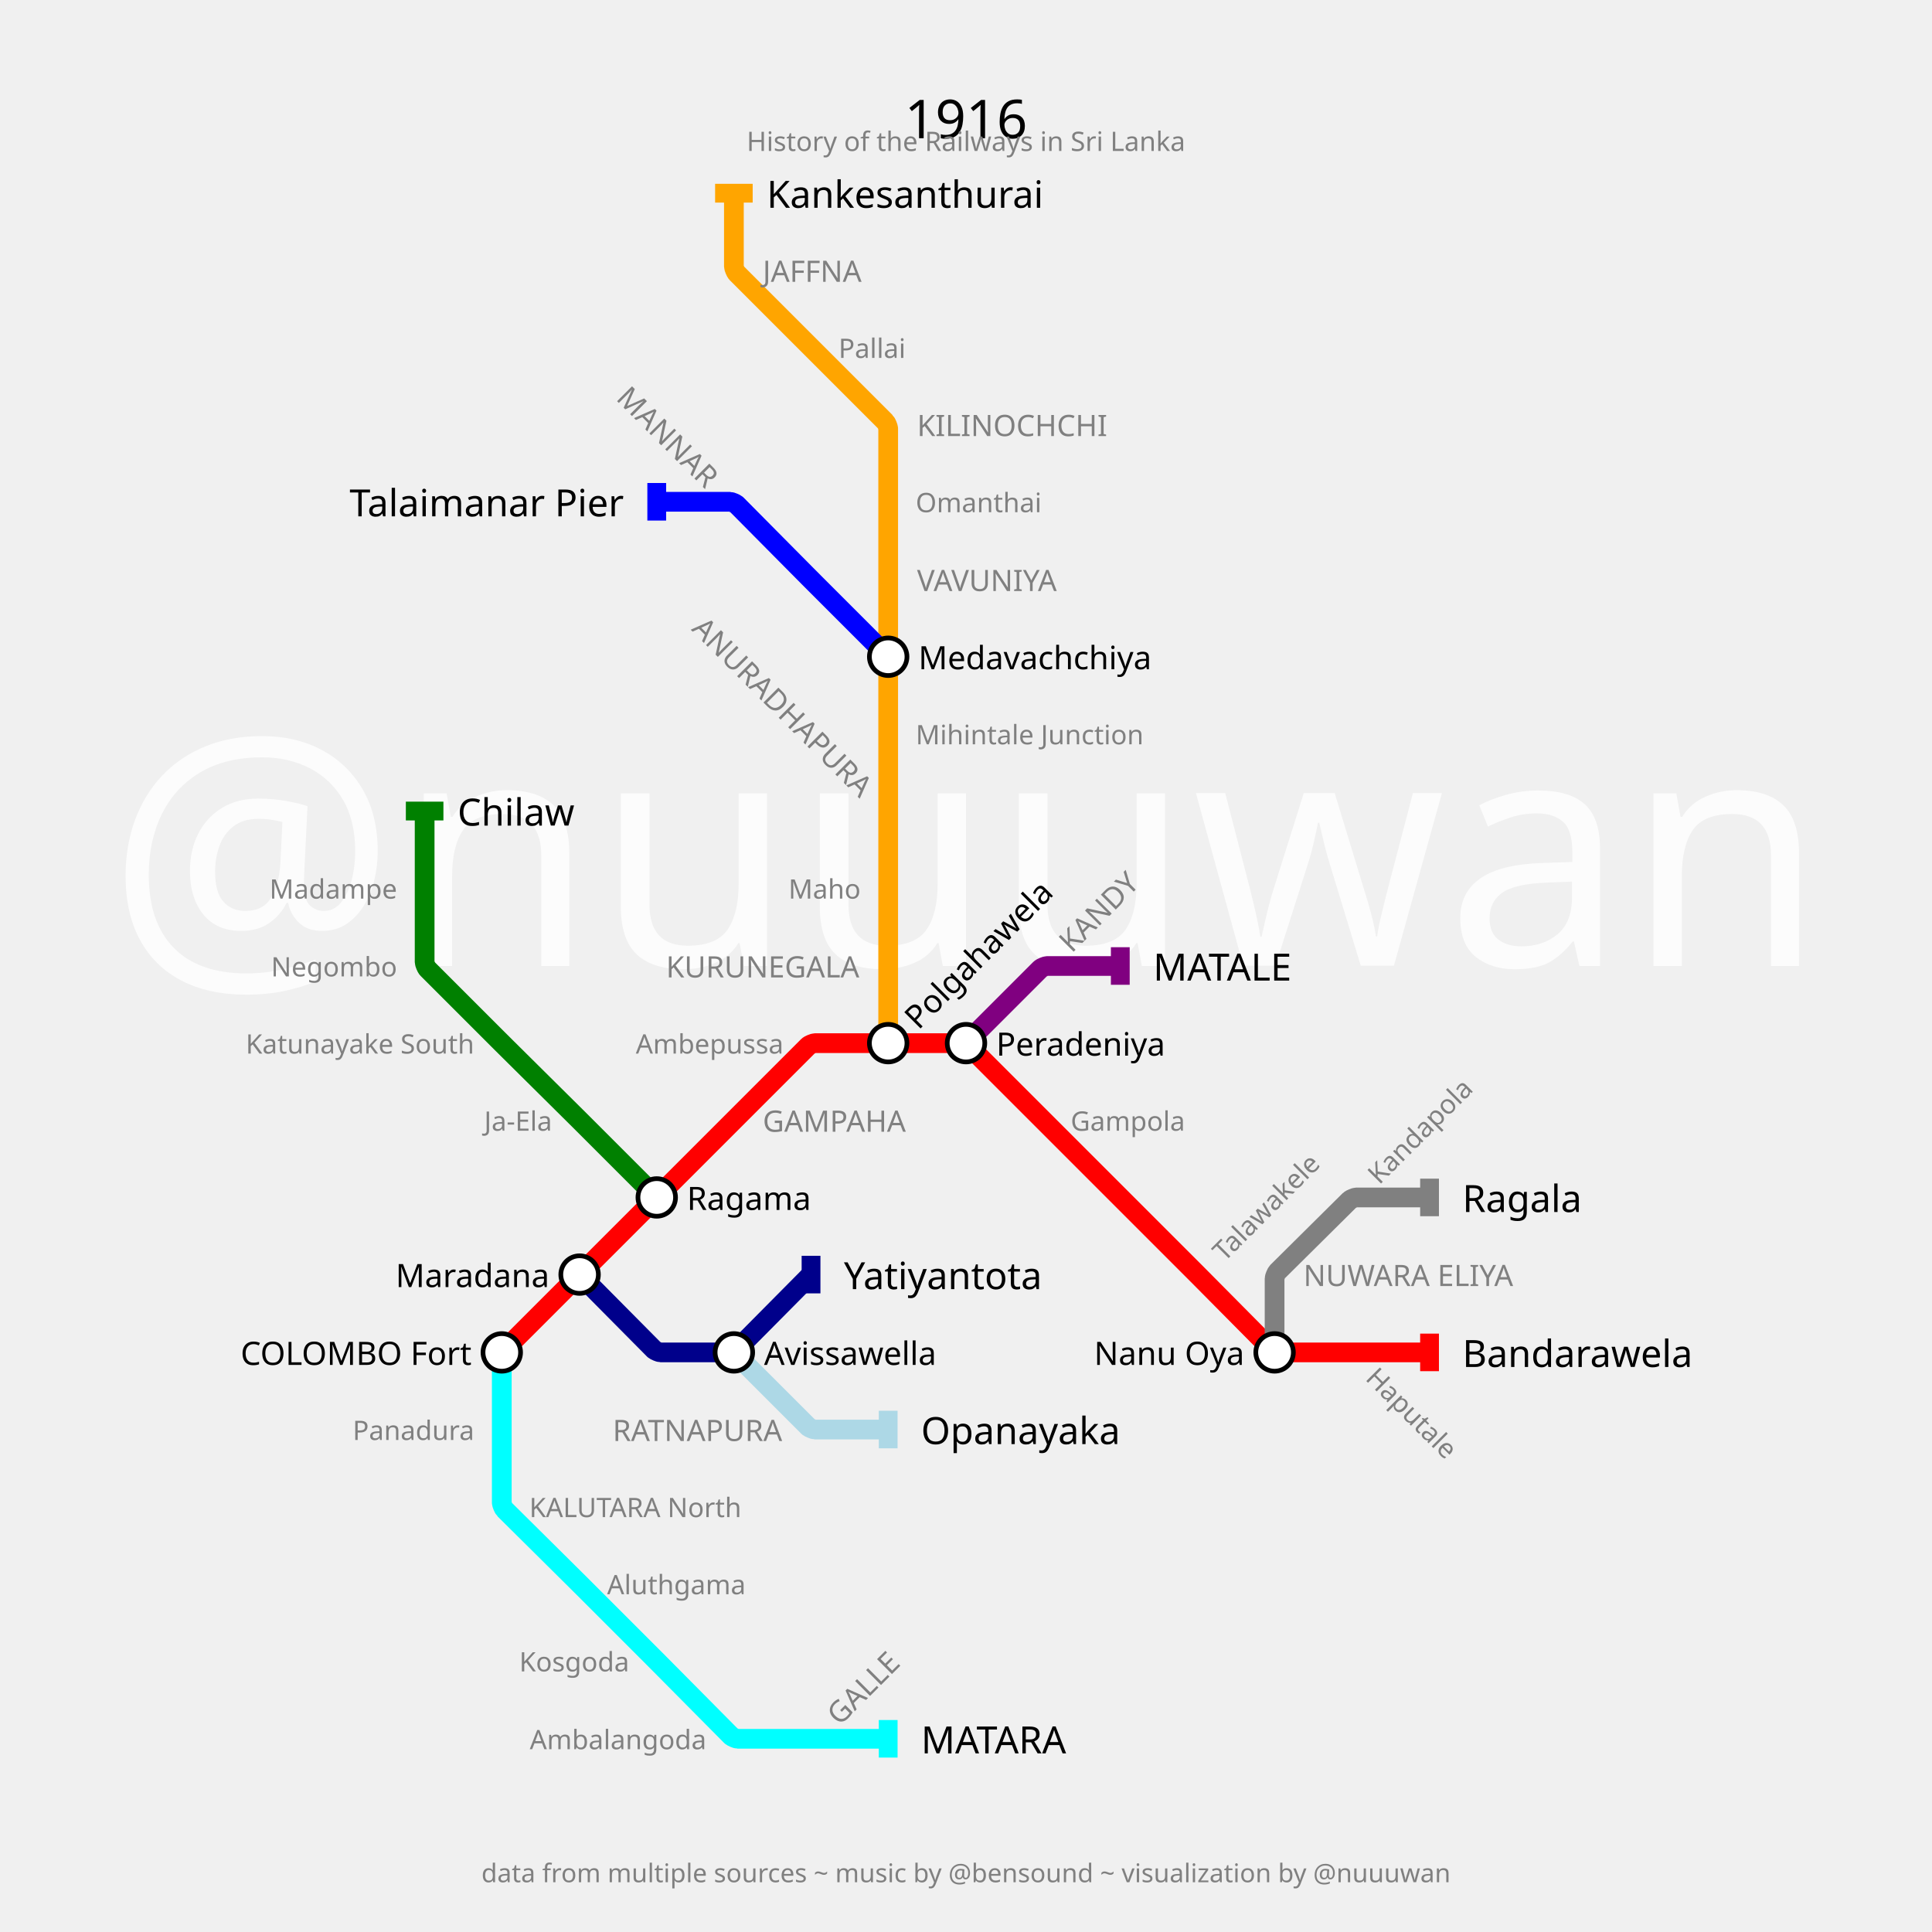
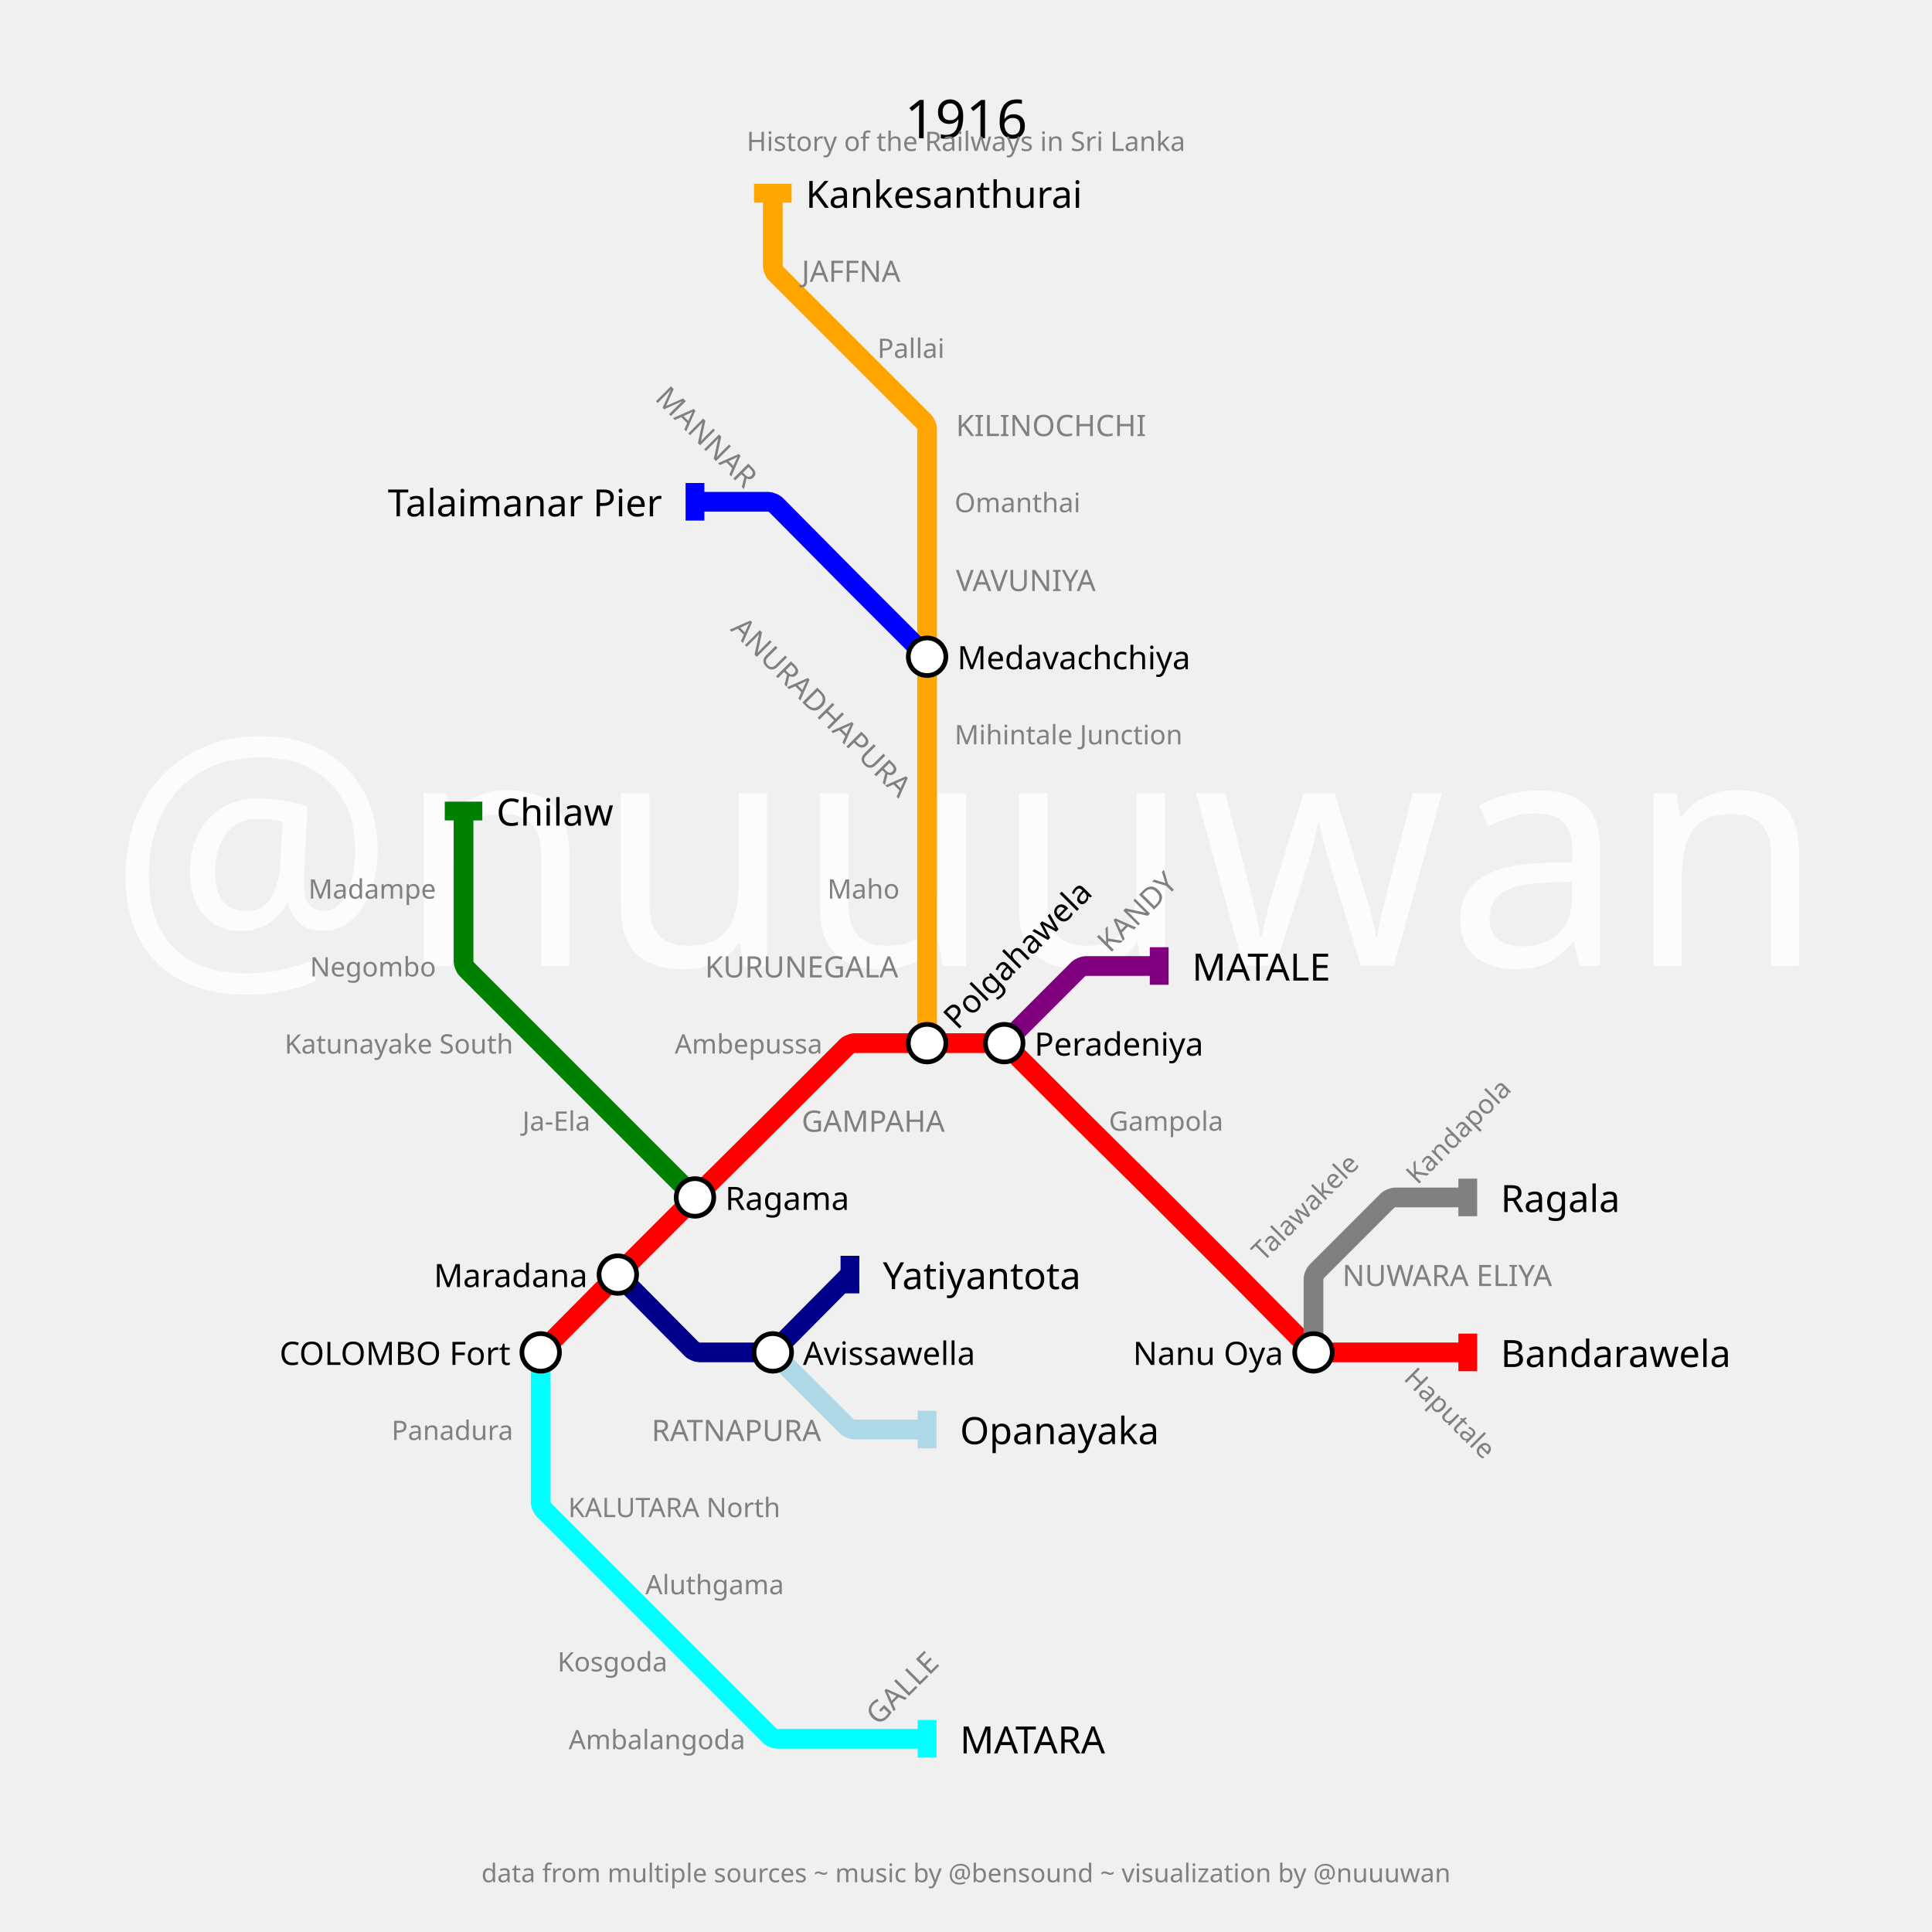
<svg xmlns="http://www.w3.org/2000/svg" width="2880" height="2880" padding="288">
  <text fill="#fcfcfc" stroke="none" font-size="480.0" font-family="p22" x="1440.0" y="1440.0" text-anchor="middle" dominant-baseline="center">@nuuuwan</text>
  <text fill="black" stroke="none" font-size="80" font-family="p22" x="1440.0" y="144.0" text-anchor="middle" dominant-baseline="hanging">1916</text>
  <text fill="gray" stroke="none" font-size="40" font-family="p22" x="1440.0" y="194.0" text-anchor="middle" dominant-baseline="hanging">History of the Railways in Sri Lanka</text>
  <text fill="gray" stroke="none" font-size="38.4" font-family="p22" x="1440.0" y="2776.0" text-anchor="middle" dominant-baseline="text-top">data from multiple sources ~ music by @bensound ~ visualization by @nuuuwan</text>
  <g>
-     <path fill="none" stroke-width="29.4" stroke-opacity="1" d="M 748.0,2016.0 L 864.0,1900.0 L 979.0,1785.0 L 1094.0,1670.0 L 1204.934,1559.066 C 1206.289,1557.711 1212.833,1555.0 1214.75,1555.0 L 1324.0,1555.0 L 1434.2,1555.0 C 1436.133,1555.0 1442.734,1557.734 1444.101,1559.101 L 1555.0,1670.0 L 1670.0,1785.0 L 1779.25,1894.25 C 1781.167,1896.167 1788.817,1903.85 1790.725,1905.775 L 1895.917,2011.881 C 1897.278,2013.254 1903.867,2016.0 1905.8,2016.0 L 2016.0,2016.0 L 2131.0,2016.0" stroke="red" />
-     <rect stroke="none" fill-opacity="1" x="2117" y="1988" width="28" height="56" fill="red" />
+     <path fill="none" stroke-width="29.4" stroke-opacity="1" d="M 806.0,2016.0 L 915.275,1905.775 C 917.183,1903.85 924.833,1896.167 926.75,1894.25 L 1030.537,1790.463 C 1032.358,1788.642 1039.657,1781.374 1041.486,1779.561 L 1146.474,1675.478 C 1148.316,1673.652 1155.668,1666.332 1157.502,1664.498 L 1262.934,1559.066 C 1264.289,1557.711 1270.833,1555.0 1272.75,1555.0 L 1382.0,1555.0 L 1491.25,1555.0 C 1493.167,1555.0 1499.711,1557.711 1501.066,1559.066 L 1606.453,1664.453 C 1608.302,1666.302 1615.714,1673.682 1617.571,1675.523 L 1722.479,1779.526 C 1724.319,1781.351 1731.665,1788.665 1733.498,1790.498 L 1837.525,1894.525 C 1839.35,1896.35 1846.634,1903.666 1848.451,1905.499 L 1953.952,2011.917 C 1955.301,2013.278 1961.833,2016.0 1963.75,2016.0 L 2073.0,2016.0 L 2188.0,2016.0" stroke="red" />
+     <rect stroke="none" fill-opacity="1" x="2174" y="1988" width="28" height="56" fill="red" />
  </g>
  <g>
-     <path fill="none" stroke-width="29.4" stroke-opacity="1" d="M 1440.0,1555.0 L 1550.934,1444.066 C 1552.289,1442.711 1558.833,1440.0 1560.75,1440.0 L 1670.0,1440.0" stroke="purple" />
-     <rect stroke="none" fill-opacity="1" x="1656" y="1412" width="28" height="56" fill="purple" />
+     <path fill="none" stroke-width="29.4" stroke-opacity="1" d="M 1497.0,1555.0 L 1607.899,1444.101 C 1609.266,1442.734 1615.867,1440.0 1617.8,1440.0 L 1728.0,1440.0" stroke="purple" />
+     <rect stroke="none" fill-opacity="1" x="1714" y="1412" width="28" height="56" fill="purple" />
  </g>
  <g>
-     <path fill="none" stroke-width="29.4" stroke-opacity="1" d="M 748.0,2016.0 L 748.0,2131.0 L 748.0,2240.25 C 748.0,2242.167 750.722,2248.699 752.083,2250.048 L 858.404,2355.452 C 860.269,2357.302 867.715,2364.715 869.572,2366.572 L 973.529,2470.529 C 975.352,2472.352 982.632,2479.663 984.448,2481.495 L 1089.952,2587.917 C 1091.301,2589.278 1097.833,2592.0 1099.75,2592.0 L 1209.0,2592.0 L 1324.0,2592.0" stroke="cyan" />
-     <rect stroke="none" fill-opacity="1" x="1310" y="2564" width="28" height="56" fill="cyan" />
+     <path fill="none" stroke-width="29.4" stroke-opacity="1" d="M 806.0,2016.0 L 806.0,2131.0 L 806.0,2240.25 C 806.0,2242.167 808.711,2248.711 810.066,2250.066 L 921.0,2361.0 L 1036.0,2476.0 L 1147.934,2587.934 C 1149.289,2589.289 1155.833,2592.0 1157.75,2592.0 L 1267.0,2592.0 L 1382.0,2592.0" stroke="cyan" />
+     <rect stroke="none" fill-opacity="1" x="1368" y="2564" width="28" height="56" fill="cyan" />
  </g>
  <g>
-     <path fill="none" stroke-width="29.4" stroke-opacity="1" d="M 1324.0,1555.0 L 1324.0,1440.0 L 1324.0,1324.0 L 1324.0,1209.0 L 1324.0,1094.0 L 1324.0,979.0 L 1324.0,864.0 L 1324.0,748.0 L 1324.0,638.75 C 1324.0,636.833 1321.289,630.289 1319.934,628.934 L 1209.0,518.0 L 1098.066,407.066 C 1096.711,405.711 1094.0,399.167 1094.0,397.25 L 1094.0,288.0" stroke="orange" />
-     <rect stroke="none" fill-opacity="1" x="1066" y="274" width="56" height="28" fill="orange" />
+     <path fill="none" stroke-width="29.4" stroke-opacity="1" d="M 1382.0,1555.0 L 1382.0,1440.0 L 1382.0,1324.0 L 1382.0,1209.0 L 1382.0,1094.0 L 1382.0,979.0 L 1382.0,864.0 L 1382.0,748.0 L 1382.0,638.75 C 1382.0,636.833 1379.289,630.289 1377.934,628.934 L 1267.0,518.0 L 1156.066,407.066 C 1154.711,405.711 1152.0,399.167 1152.0,397.25 L 1152.0,288.0" stroke="orange" />
+     <rect stroke="none" fill-opacity="1" x="1124" y="274" width="56" height="28" fill="orange" />
  </g>
  <g>
-     <path fill="none" stroke-width="29.4" stroke-opacity="1" d="M 864.0,1900.0 L 974.952,2011.917 C 976.301,2013.278 982.833,2016.0 984.75,2016.0 L 1088.537,2016.0 C 1090.358,2016.0 1096.564,2013.414 1097.846,2012.121 L 1209.0,1900.0" stroke="darkblue" />
-     <rect stroke="none" fill-opacity="1" x="1195" y="1872" width="28" height="56" fill="darkblue" />
+     <path fill="none" stroke-width="29.4" stroke-opacity="1" d="M 921.0,1900.0 L 1031.917,2011.881 C 1033.278,2013.254 1039.867,2016.0 1041.8,2016.0 L 1146.49,2016.0 C 1148.327,2016.0 1154.586,2013.391 1155.879,2012.087 L 1267.0,1900.0" stroke="darkblue" />
+     <rect stroke="none" fill-opacity="1" x="1253" y="1872" width="28" height="56" fill="darkblue" />
  </g>
  <g>
-     <path fill="none" stroke-width="29.4" stroke-opacity="1" d="M 1900.0,2016.0 L 1900.0,1905.8 C 1900.0,1903.867 1902.746,1897.278 1904.119,1895.917 L 2011.917,1789.048 C 2013.278,1787.699 2019.833,1785.0 2021.75,1785.0 L 2131.0,1785.0" stroke="gray" />
-     <rect stroke="none" fill-opacity="1" x="2117" y="1757" width="28" height="56" fill="gray" />
+     <path fill="none" stroke-width="29.4" stroke-opacity="1" d="M 1958.0,2016.0 L 1958.0,1905.8 C 1958.0,1903.867 1960.734,1897.266 1962.101,1895.899 L 2068.934,1789.066 C 2070.289,1787.711 2076.833,1785.0 2078.75,1785.0 L 2188.0,1785.0" stroke="gray" />
+     <rect stroke="none" fill-opacity="1" x="2174" y="1757" width="28" height="56" fill="gray" />
  </g>
  <g>
-     <path fill="none" stroke-width="29.4" stroke-opacity="1" d="M 979.0,1785.0 L 869.75,1675.75 C 867.833,1673.833 860.15,1666.183 858.225,1664.275 L 753.511,1560.464 C 751.674,1558.642 744.342,1551.342 742.512,1549.512 L 637.101,1444.101 C 635.734,1442.734 633.0,1436.133 633.0,1434.2 L 633.0,1324.0 L 633.0,1209.0" stroke="green" />
-     <rect stroke="none" fill-opacity="1" x="605" y="1195" width="56" height="28" fill="green" />
+     <path fill="none" stroke-width="29.4" stroke-opacity="1" d="M 1036.0,1785.0 L 921.0,1670.0 L 806.0,1555.0 L 695.101,1444.101 C 693.734,1442.734 691.0,1436.133 691.0,1434.2 L 691.0,1324.0 L 691.0,1209.0" stroke="green" />
+     <rect stroke="none" fill-opacity="1" x="663" y="1195" width="56" height="28" fill="green" />
  </g>
  <g>
-     <path fill="none" stroke-width="29.4" stroke-opacity="1" d="M 1094.0,2016.0 L 1204.934,2126.934 C 1206.289,2128.289 1212.833,2131.0 1214.75,2131.0 L 1324.0,2131.0" stroke="lightblue" />
-     <rect stroke="none" fill-opacity="1" x="1310" y="2103" width="28" height="56" fill="lightblue" />
+     <path fill="none" stroke-width="29.4" stroke-opacity="1" d="M 1152.0,2016.0 L 1262.934,2126.934 C 1264.289,2128.289 1270.833,2131.0 1272.75,2131.0 L 1382.0,2131.0" stroke="lightblue" />
+     <rect stroke="none" fill-opacity="1" x="1368" y="2103" width="28" height="56" fill="lightblue" />
  </g>
  <g>
-     <path fill="none" stroke-width="29.4" stroke-opacity="1" d="M 1324.0,979.0 L 1214.75,869.75 C 1212.833,867.833 1205.183,860.15 1203.275,858.225 L 1098.048,752.083 C 1096.699,750.722 1090.167,748.0 1088.25,748.0 L 979.0,748.0" stroke="blue" />
-     <rect stroke="none" fill-opacity="1" x="965" y="720" width="28" height="56" fill="blue" />
+     <path fill="none" stroke-width="29.4" stroke-opacity="1" d="M 1382.0,979.0 L 1272.75,869.75 C 1270.833,867.833 1263.183,860.15 1261.275,858.225 L 1156.083,752.119 C 1154.722,750.746 1148.133,748.0 1146.2,748.0 L 1036.0,748.0" stroke="blue" />
+     <rect stroke="none" fill-opacity="1" x="1022" y="720" width="28" height="56" fill="blue" />
  </g>
  <g>
-     <text fill="black" stroke="none" font-size="56.0" font-family="p22" font-weight="100" text-anchor="start" dominant-baseline="central" x="2180.0" y="2016" transform="translate(2131,2016) rotate(0) translate(-2131,-2016)">Bandarawela</text>
+     <text fill="black" stroke="none" font-size="56.0" font-family="p22" font-weight="100" text-anchor="start" dominant-baseline="central" x="2237.0" y="2016" transform="translate(2188,2016) rotate(0) translate(-2188,-2016)">Bandarawela</text>
  </g>
  <g>
-     <text fill="black" stroke="none" font-size="56.0" font-family="p22" font-weight="100" text-anchor="start" dominant-baseline="central" x="1719.0" y="1440" transform="translate(1670,1440) rotate(0) translate(-1670,-1440)">MATALE</text>
+     <text fill="black" stroke="none" font-size="56.0" font-family="p22" font-weight="100" text-anchor="start" dominant-baseline="central" x="1777.0" y="1440" transform="translate(1728,1440) rotate(0) translate(-1728,-1440)">MATALE</text>
  </g>
  <g>
-     <text fill="black" stroke="none" font-size="56.0" font-family="p22" font-weight="100" text-anchor="start" dominant-baseline="central" x="1373.0" y="2592" transform="translate(1324,2592) rotate(0) translate(-1324,-2592)">MATARA</text>
+     <text fill="black" stroke="none" font-size="56.0" font-family="p22" font-weight="100" text-anchor="start" dominant-baseline="central" x="1431.0" y="2592" transform="translate(1382,2592) rotate(0) translate(-1382,-2592)">MATARA</text>
  </g>
  <g>
-     <text fill="black" stroke="none" font-size="56.0" font-family="p22" font-weight="100" text-anchor="start" dominant-baseline="central" x="1143.0" y="288" transform="translate(1094,288) rotate(0) translate(-1094,-288)">Kankesanthurai</text>
+     <text fill="black" stroke="none" font-size="56.0" font-family="p22" font-weight="100" text-anchor="start" dominant-baseline="central" x="1201.0" y="288" transform="translate(1152,288) rotate(0) translate(-1152,-288)">Kankesanthurai</text>
  </g>
  <g>
-     <text fill="black" stroke="none" font-size="56.0" font-family="p22" font-weight="100" text-anchor="start" dominant-baseline="central" x="1258.0" y="1900" transform="translate(1209,1900) rotate(0) translate(-1209,-1900)">Yatiyantota</text>
+     <text fill="black" stroke="none" font-size="56.0" font-family="p22" font-weight="100" text-anchor="start" dominant-baseline="central" x="1316.0" y="1900" transform="translate(1267,1900) rotate(0) translate(-1267,-1900)">Yatiyantota</text>
  </g>
  <g>
-     <text fill="black" stroke="none" font-size="56.0" font-family="p22" font-weight="100" text-anchor="start" dominant-baseline="central" x="2180.0" y="1785" transform="translate(2131,1785) rotate(0) translate(-2131,-1785)">Ragala</text>
+     <text fill="black" stroke="none" font-size="56.0" font-family="p22" font-weight="100" text-anchor="start" dominant-baseline="central" x="2237.0" y="1785" transform="translate(2188,1785) rotate(0) translate(-2188,-1785)">Ragala</text>
  </g>
  <g>
-     <text fill="black" stroke="none" font-size="56.0" font-family="p22" font-weight="100" text-anchor="start" dominant-baseline="central" x="682.0" y="1209" transform="translate(633,1209) rotate(0) translate(-633,-1209)">Chilaw</text>
+     <text fill="black" stroke="none" font-size="56.0" font-family="p22" font-weight="100" text-anchor="start" dominant-baseline="central" x="740.0" y="1209" transform="translate(691,1209) rotate(0) translate(-691,-1209)">Chilaw</text>
  </g>
  <g>
-     <text fill="black" stroke="none" font-size="56.0" font-family="p22" font-weight="100" text-anchor="start" dominant-baseline="central" x="1373.0" y="2131" transform="translate(1324,2131) rotate(0) translate(-1324,-2131)">Opanayaka</text>
+     <text fill="black" stroke="none" font-size="56.0" font-family="p22" font-weight="100" text-anchor="start" dominant-baseline="central" x="1431.0" y="2131" transform="translate(1382,2131) rotate(0) translate(-1382,-2131)">Opanayaka</text>
  </g>
  <g>
-     <text fill="black" stroke="none" font-size="56.0" font-family="p22" font-weight="100" text-anchor="end" dominant-baseline="central" x="930.0" y="748" transform="translate(979,748) rotate(0) translate(-979,-748)">Talaimanar Pier</text>
+     <text fill="black" stroke="none" font-size="56.0" font-family="p22" font-weight="100" text-anchor="end" dominant-baseline="central" x="987.0" y="748" transform="translate(1036,748) rotate(0) translate(-1036,-748)">Talaimanar Pier</text>
  </g>
  <g>
-     <circle r="28" fill="white" stroke="black" stroke-width="7.0" cx="748" cy="2016" />
-     <text fill="black" stroke="none" font-size="48.0" font-family="p22" font-weight="100" text-anchor="end" dominant-baseline="central" x="703.0" y="2016" transform="translate(748,2016) rotate(0) translate(-748,-2016)">COLOMBO Fort</text>
+     <circle r="28" fill="white" stroke="black" stroke-width="7.0" cx="806" cy="2016" />
+     <text fill="black" stroke="none" font-size="48.0" font-family="p22" font-weight="100" text-anchor="end" dominant-baseline="central" x="761.0" y="2016" transform="translate(806,2016) rotate(0) translate(-806,-2016)">COLOMBO Fort</text>
  </g>
  <g>
-     <circle r="28" fill="white" stroke="black" stroke-width="7.0" cx="864" cy="1900" />
-     <text fill="black" stroke="none" font-size="48.0" font-family="p22" font-weight="100" text-anchor="end" dominant-baseline="central" x="819.0" y="1900" transform="translate(864,1900) rotate(0) translate(-864,-1900)">Maradana</text>
+     <circle r="28" fill="white" stroke="black" stroke-width="7.0" cx="921" cy="1900" />
+     <text fill="black" stroke="none" font-size="48.0" font-family="p22" font-weight="100" text-anchor="end" dominant-baseline="central" x="876.0" y="1900" transform="translate(921,1900) rotate(0) translate(-921,-1900)">Maradana</text>
  </g>
  <g>
-     <circle r="28" fill="white" stroke="black" stroke-width="7.0" cx="979" cy="1785" />
-     <text fill="black" stroke="none" font-size="48.0" font-family="p22" font-weight="100" text-anchor="start" dominant-baseline="central" x="1024.0" y="1785" transform="translate(979,1785) rotate(0) translate(-979,-1785)">Ragama</text>
+     <circle r="28" fill="white" stroke="black" stroke-width="7.0" cx="1036" cy="1785" />
+     <text fill="black" stroke="none" font-size="48.0" font-family="p22" font-weight="100" text-anchor="start" dominant-baseline="central" x="1081.0" y="1785" transform="translate(1036,1785) rotate(0) translate(-1036,-1785)">Ragama</text>
  </g>
  <g>
-     <circle r="28" fill="white" stroke="black" stroke-width="7.0" cx="1324" cy="1555" />
-     <text fill="black" stroke="none" font-size="48.0" font-family="p22" font-weight="100" text-anchor="start" dominant-baseline="central" x="1369.0" y="1555" transform="translate(1324,1555) rotate(-45) translate(-1324,-1555)">Polgahawela</text>
+     <circle r="28" fill="white" stroke="black" stroke-width="7.0" cx="1382" cy="1555" />
+     <text fill="black" stroke="none" font-size="48.0" font-family="p22" font-weight="100" text-anchor="start" dominant-baseline="central" x="1427.0" y="1555" transform="translate(1382,1555) rotate(-45) translate(-1382,-1555)">Polgahawela</text>
  </g>
  <g>
-     <circle r="28" fill="white" stroke="black" stroke-width="7.0" cx="1440" cy="1555" />
-     <text fill="black" stroke="none" font-size="48.0" font-family="p22" font-weight="100" text-anchor="start" dominant-baseline="central" x="1485.0" y="1555" transform="translate(1440,1555) rotate(0) translate(-1440,-1555)">Peradeniya</text>
+     <circle r="28" fill="white" stroke="black" stroke-width="7.0" cx="1497" cy="1555" />
+     <text fill="black" stroke="none" font-size="48.0" font-family="p22" font-weight="100" text-anchor="start" dominant-baseline="central" x="1542.0" y="1555" transform="translate(1497,1555) rotate(0) translate(-1497,-1555)">Peradeniya</text>
  </g>
  <g>
-     <circle r="28" fill="white" stroke="black" stroke-width="7.0" cx="1900" cy="2016" />
-     <text fill="black" stroke="none" font-size="48.0" font-family="p22" font-weight="100" text-anchor="end" dominant-baseline="central" x="1855.0" y="2016" transform="translate(1900,2016) rotate(0) translate(-1900,-2016)">Nanu Oya</text>
+     <circle r="28" fill="white" stroke="black" stroke-width="7.0" cx="1958" cy="2016" />
+     <text fill="black" stroke="none" font-size="48.0" font-family="p22" font-weight="100" text-anchor="end" dominant-baseline="central" x="1913.0" y="2016" transform="translate(1958,2016) rotate(0) translate(-1958,-2016)">Nanu Oya</text>
  </g>
  <g>
-     <circle r="28" fill="white" stroke="black" stroke-width="7.0" cx="1324" cy="979" />
-     <text fill="black" stroke="none" font-size="48.0" font-family="p22" font-weight="100" text-anchor="start" dominant-baseline="central" x="1369.0" y="979" transform="translate(1324,979) rotate(0) translate(-1324,-979)">Medavachchiya</text>
+     <circle r="28" fill="white" stroke="black" stroke-width="7.0" cx="1382" cy="979" />
+     <text fill="black" stroke="none" font-size="48.0" font-family="p22" font-weight="100" text-anchor="start" dominant-baseline="central" x="1427.0" y="979" transform="translate(1382,979) rotate(0) translate(-1382,-979)">Medavachchiya</text>
  </g>
  <g>
-     <circle r="28" fill="white" stroke="black" stroke-width="7.0" cx="1094" cy="2016" />
-     <text fill="black" stroke="none" font-size="48.0" font-family="p22" font-weight="100" text-anchor="start" dominant-baseline="central" x="1139.0" y="2016" transform="translate(1094,2016) rotate(0) translate(-1094,-2016)">Avissawella</text>
+     <circle r="28" fill="white" stroke="black" stroke-width="7.0" cx="1152" cy="2016" />
+     <text fill="black" stroke="none" font-size="48.0" font-family="p22" font-weight="100" text-anchor="start" dominant-baseline="central" x="1197.0" y="2016" transform="translate(1152,2016) rotate(0) translate(-1152,-2016)">Avissawella</text>
  </g>
  <g>
-     <text fill="gray" stroke="none" font-size="44.0" font-family="p22" font-weight="100" text-anchor="start" dominant-baseline="central" x="1137.0" y="1670" transform="translate(1094,1670) rotate(0) translate(-1094,-1670)">GAMPAHA</text>
+     <text fill="gray" stroke="none" font-size="44.0" font-family="p22" font-weight="100" text-anchor="start" dominant-baseline="central" x="1195.0" y="1670" transform="translate(1152,1670) rotate(0) translate(-1152,-1670)">GAMPAHA</text>
  </g>
  <g>
-     <text fill="gray" stroke="none" font-size="44.0" font-family="p22" font-weight="100" text-anchor="start" dominant-baseline="central" x="1598.0" y="1440" transform="translate(1555,1440) rotate(-45) translate(-1555,-1440)">KANDY</text>
+     <text fill="gray" stroke="none" font-size="44.0" font-family="p22" font-weight="100" text-anchor="start" dominant-baseline="central" x="1655.0" y="1440" transform="translate(1612,1440) rotate(-45) translate(-1612,-1440)">KANDY</text>
  </g>
  <g>
-     <text fill="gray" stroke="none" font-size="44.0" font-family="p22" font-weight="100" text-anchor="start" dominant-baseline="central" x="1252.0" y="2592" transform="translate(1209,2592) rotate(-45) translate(-1209,-2592)">GALLE</text>
+     <text fill="gray" stroke="none" font-size="44.0" font-family="p22" font-weight="100" text-anchor="start" dominant-baseline="central" x="1310.0" y="2592" transform="translate(1267,2592) rotate(-45) translate(-1267,-2592)">GALLE</text>
  </g>
  <g>
-     <text fill="gray" stroke="none" font-size="44.0" font-family="p22" font-weight="100" text-anchor="end" dominant-baseline="central" x="1281.0" y="1440" transform="translate(1324,1440) rotate(0) translate(-1324,-1440)">KURUNEGALA</text>
+     <text fill="gray" stroke="none" font-size="44.0" font-family="p22" font-weight="100" text-anchor="end" dominant-baseline="central" x="1339.0" y="1440" transform="translate(1382,1440) rotate(0) translate(-1382,-1440)">KURUNEGALA</text>
  </g>
  <g>
-     <text fill="gray" stroke="none" font-size="44.0" font-family="p22" font-weight="100" text-anchor="end" dominant-baseline="central" x="1281.0" y="1209" transform="translate(1324,1209) rotate(45) translate(-1324,-1209)">ANURADHAPURA</text>
+     <text fill="gray" stroke="none" font-size="44.0" font-family="p22" font-weight="100" text-anchor="end" dominant-baseline="central" x="1339.0" y="1209" transform="translate(1382,1209) rotate(45) translate(-1382,-1209)">ANURADHAPURA</text>
  </g>
  <g>
-     <text fill="gray" stroke="none" font-size="44.0" font-family="p22" font-weight="100" text-anchor="start" dominant-baseline="central" x="1367.0" y="864" transform="translate(1324,864) rotate(0) translate(-1324,-864)">VAVUNIYA</text>
+     <text fill="gray" stroke="none" font-size="44.0" font-family="p22" font-weight="100" text-anchor="start" dominant-baseline="central" x="1425.0" y="864" transform="translate(1382,864) rotate(0) translate(-1382,-864)">VAVUNIYA</text>
  </g>
  <g>
-     <text fill="gray" stroke="none" font-size="44.0" font-family="p22" font-weight="100" text-anchor="start" dominant-baseline="central" x="1367.0" y="633" transform="translate(1324,633) rotate(0) translate(-1324,-633)">KILINOCHCHI</text>
+     <text fill="gray" stroke="none" font-size="44.0" font-family="p22" font-weight="100" text-anchor="start" dominant-baseline="central" x="1425.0" y="633" transform="translate(1382,633) rotate(0) translate(-1382,-633)">KILINOCHCHI</text>
  </g>
  <g>
-     <text fill="gray" stroke="none" font-size="44.0" font-family="p22" font-weight="100" text-anchor="start" dominant-baseline="central" x="1137.0" y="403" transform="translate(1094,403) rotate(0) translate(-1094,-403)">JAFFNA</text>
+     <text fill="gray" stroke="none" font-size="44.0" font-family="p22" font-weight="100" text-anchor="start" dominant-baseline="central" x="1195.0" y="403" transform="translate(1152,403) rotate(0) translate(-1152,-403)">JAFFNA</text>
  </g>
  <g>
-     <text fill="gray" stroke="none" font-size="44.0" font-family="p22" font-weight="100" text-anchor="start" dominant-baseline="central" x="1943.0" y="1900" transform="translate(1900,1900) rotate(0) translate(-1900,-1900)">NUWARA ELIYA</text>
+     <text fill="gray" stroke="none" font-size="44.0" font-family="p22" font-weight="100" text-anchor="start" dominant-baseline="central" x="2001.0" y="1900" transform="translate(1958,1900) rotate(0) translate(-1958,-1900)">NUWARA ELIYA</text>
  </g>
  <g>
-     <text fill="gray" stroke="none" font-size="44.0" font-family="p22" font-weight="100" text-anchor="end" dominant-baseline="central" x="1166.0" y="2131" transform="translate(1209,2131) rotate(0) translate(-1209,-2131)">RATNAPURA</text>
+     <text fill="gray" stroke="none" font-size="44.0" font-family="p22" font-weight="100" text-anchor="end" dominant-baseline="central" x="1224.0" y="2131" transform="translate(1267,2131) rotate(0) translate(-1267,-2131)">RATNAPURA</text>
  </g>
  <g>
-     <text fill="gray" stroke="none" font-size="44.0" font-family="p22" font-weight="100" text-anchor="end" dominant-baseline="central" x="1051.0" y="748" transform="translate(1094,748) rotate(45) translate(-1094,-748)">MANNAR</text>
+     <text fill="gray" stroke="none" font-size="44.0" font-family="p22" font-weight="100" text-anchor="end" dominant-baseline="central" x="1109.0" y="748" transform="translate(1152,748) rotate(45) translate(-1152,-748)">MANNAR</text>
  </g>
  <g>
-     <text fill="gray" stroke="none" font-size="40" font-family="p22" font-weight="100" text-anchor="end" dominant-baseline="central" x="1168.0" y="1555" transform="translate(1209,1555) rotate(0) translate(-1209,-1555)">Ambepussa</text>
+     <text fill="gray" stroke="none" font-size="40" font-family="p22" font-weight="100" text-anchor="end" dominant-baseline="central" x="1226.0" y="1555" transform="translate(1267,1555) rotate(0) translate(-1267,-1555)">Ambepussa</text>
  </g>
  <g>
-     <text fill="gray" stroke="none" font-size="40" font-family="p22" font-weight="100" text-anchor="start" dominant-baseline="central" x="1596.0" y="1670" transform="translate(1555,1670) rotate(0) translate(-1555,-1670)">Gampola</text>
+     <text fill="gray" stroke="none" font-size="40" font-family="p22" font-weight="100" text-anchor="start" dominant-baseline="central" x="1653.0" y="1670" transform="translate(1612,1670) rotate(0) translate(-1612,-1670)">Gampola</text>
  </g>
  <g />
  <g>
-     <text fill="gray" stroke="none" font-size="40" font-family="p22" font-weight="100" text-anchor="start" dominant-baseline="central" x="1826.0" y="1900" transform="translate(1785,1900) rotate(-45) translate(-1785,-1900)">Talawakele</text>
+     <text fill="gray" stroke="none" font-size="40" font-family="p22" font-weight="100" text-anchor="start" dominant-baseline="central" x="1884.0" y="1900" transform="translate(1843,1900) rotate(-45) translate(-1843,-1900)">Talawakele</text>
  </g>
  <g>
-     <text fill="gray" stroke="none" font-size="40" font-family="p22" font-weight="100" text-anchor="start" dominant-baseline="central" x="2057.0" y="2016" transform="translate(2016,2016) rotate(-315) translate(-2016,-2016)">Haputale</text>
+     <text fill="gray" stroke="none" font-size="40" font-family="p22" font-weight="100" text-anchor="start" dominant-baseline="central" x="2114.0" y="2016" transform="translate(2073,2016) rotate(-315) translate(-2073,-2016)">Haputale</text>
  </g>
  <g>
-     <text fill="gray" stroke="none" font-size="40" font-family="p22" font-weight="100" text-anchor="end" dominant-baseline="central" x="707.0" y="2131" transform="translate(748,2131) rotate(0) translate(-748,-2131)">Panadura</text>
+     <text fill="gray" stroke="none" font-size="40" font-family="p22" font-weight="100" text-anchor="end" dominant-baseline="central" x="765.0" y="2131" transform="translate(806,2131) rotate(0) translate(-806,-2131)">Panadura</text>
  </g>
  <g>
-     <text fill="gray" stroke="none" font-size="40" font-family="p22" font-weight="100" text-anchor="start" dominant-baseline="central" x="789.0" y="2246" transform="translate(748,2246) rotate(0) translate(-748,-2246)">KALUTARA North</text>
+     <text fill="gray" stroke="none" font-size="40" font-family="p22" font-weight="100" text-anchor="start" dominant-baseline="central" x="847.0" y="2246" transform="translate(806,2246) rotate(0) translate(-806,-2246)">KALUTARA North</text>
  </g>
  <g>
-     <text fill="gray" stroke="none" font-size="40" font-family="p22" font-weight="100" text-anchor="start" dominant-baseline="central" x="905.0" y="2361" transform="translate(864,2361) rotate(0) translate(-864,-2361)">Aluthgama</text>
+     <text fill="gray" stroke="none" font-size="40" font-family="p22" font-weight="100" text-anchor="start" dominant-baseline="central" x="962.0" y="2361" transform="translate(921,2361) rotate(0) translate(-921,-2361)">Aluthgama</text>
  </g>
  <g>
-     <text fill="gray" stroke="none" font-size="40" font-family="p22" font-weight="100" text-anchor="end" dominant-baseline="central" x="938.0" y="2476" transform="translate(979,2476) rotate(0) translate(-979,-2476)">Kosgoda</text>
+     <text fill="gray" stroke="none" font-size="40" font-family="p22" font-weight="100" text-anchor="end" dominant-baseline="central" x="995.0" y="2476" transform="translate(1036,2476) rotate(0) translate(-1036,-2476)">Kosgoda</text>
  </g>
  <g>
-     <text fill="gray" stroke="none" font-size="40" font-family="p22" font-weight="100" text-anchor="end" dominant-baseline="central" x="1053.0" y="2592" transform="translate(1094,2592) rotate(0) translate(-1094,-2592)">Ambalangoda</text>
+     <text fill="gray" stroke="none" font-size="40" font-family="p22" font-weight="100" text-anchor="end" dominant-baseline="central" x="1111.0" y="2592" transform="translate(1152,2592) rotate(0) translate(-1152,-2592)">Ambalangoda</text>
  </g>
  <g>
-     <text fill="gray" stroke="none" font-size="40" font-family="p22" font-weight="100" text-anchor="end" dominant-baseline="central" x="1283.0" y="1324" transform="translate(1324,1324) rotate(0) translate(-1324,-1324)">Maho</text>
+     <text fill="gray" stroke="none" font-size="40" font-family="p22" font-weight="100" text-anchor="end" dominant-baseline="central" x="1341.0" y="1324" transform="translate(1382,1324) rotate(0) translate(-1382,-1324)">Maho</text>
  </g>
  <g>
-     <text fill="gray" stroke="none" font-size="40" font-family="p22" font-weight="100" text-anchor="start" dominant-baseline="central" x="1365.0" y="1094" transform="translate(1324,1094) rotate(0) translate(-1324,-1094)">Mihintale Junction</text>
+     <text fill="gray" stroke="none" font-size="40" font-family="p22" font-weight="100" text-anchor="start" dominant-baseline="central" x="1423.0" y="1094" transform="translate(1382,1094) rotate(0) translate(-1382,-1094)">Mihintale Junction</text>
  </g>
  <g>
-     <text fill="gray" stroke="none" font-size="40" font-family="p22" font-weight="100" text-anchor="start" dominant-baseline="central" x="1365.0" y="748" transform="translate(1324,748) rotate(0) translate(-1324,-748)">Omanthai</text>
+     <text fill="gray" stroke="none" font-size="40" font-family="p22" font-weight="100" text-anchor="start" dominant-baseline="central" x="1423.0" y="748" transform="translate(1382,748) rotate(0) translate(-1382,-748)">Omanthai</text>
  </g>
  <g>
-     <text fill="gray" stroke="none" font-size="40" font-family="p22" font-weight="100" text-anchor="start" dominant-baseline="central" x="1250.0" y="518" transform="translate(1209,518) rotate(0) translate(-1209,-518)">Pallai</text>
+     <text fill="gray" stroke="none" font-size="40" font-family="p22" font-weight="100" text-anchor="start" dominant-baseline="central" x="1308.0" y="518" transform="translate(1267,518) rotate(0) translate(-1267,-518)">Pallai</text>
  </g>
  <g />
  <g>
-     <text fill="gray" stroke="none" font-size="40" font-family="p22" font-weight="100" text-anchor="start" dominant-baseline="central" x="2057.0" y="1785" transform="translate(2016,1785) rotate(-45) translate(-2016,-1785)">Kandapola</text>
+     <text fill="gray" stroke="none" font-size="40" font-family="p22" font-weight="100" text-anchor="start" dominant-baseline="central" x="2114.0" y="1785" transform="translate(2073,1785) rotate(-45) translate(-2073,-1785)">Kandapola</text>
  </g>
  <g>
-     <text fill="gray" stroke="none" font-size="40" font-family="p22" font-weight="100" text-anchor="end" dominant-baseline="central" x="823.0" y="1670" transform="translate(864,1670) rotate(0) translate(-864,-1670)">Ja-Ela</text>
+     <text fill="gray" stroke="none" font-size="40" font-family="p22" font-weight="100" text-anchor="end" dominant-baseline="central" x="880.0" y="1670" transform="translate(921,1670) rotate(0) translate(-921,-1670)">Ja-Ela</text>
  </g>
  <g>
-     <text fill="gray" stroke="none" font-size="40" font-family="p22" font-weight="100" text-anchor="end" dominant-baseline="central" x="707.0" y="1555" transform="translate(748,1555) rotate(0) translate(-748,-1555)">Katunayake South</text>
+     <text fill="gray" stroke="none" font-size="40" font-family="p22" font-weight="100" text-anchor="end" dominant-baseline="central" x="765.0" y="1555" transform="translate(806,1555) rotate(0) translate(-806,-1555)">Katunayake South</text>
  </g>
  <g>
-     <text fill="gray" stroke="none" font-size="40" font-family="p22" font-weight="100" text-anchor="end" dominant-baseline="central" x="592.0" y="1440" transform="translate(633,1440) rotate(0) translate(-633,-1440)">Negombo</text>
+     <text fill="gray" stroke="none" font-size="40" font-family="p22" font-weight="100" text-anchor="end" dominant-baseline="central" x="650.0" y="1440" transform="translate(691,1440) rotate(0) translate(-691,-1440)">Negombo</text>
  </g>
  <g>
-     <text fill="gray" stroke="none" font-size="40" font-family="p22" font-weight="100" text-anchor="end" dominant-baseline="central" x="592.0" y="1324" transform="translate(633,1324) rotate(0) translate(-633,-1324)">Madampe</text>
+     <text fill="gray" stroke="none" font-size="40" font-family="p22" font-weight="100" text-anchor="end" dominant-baseline="central" x="650.0" y="1324" transform="translate(691,1324) rotate(0) translate(-691,-1324)">Madampe</text>
  </g>
  <g />
</svg>
